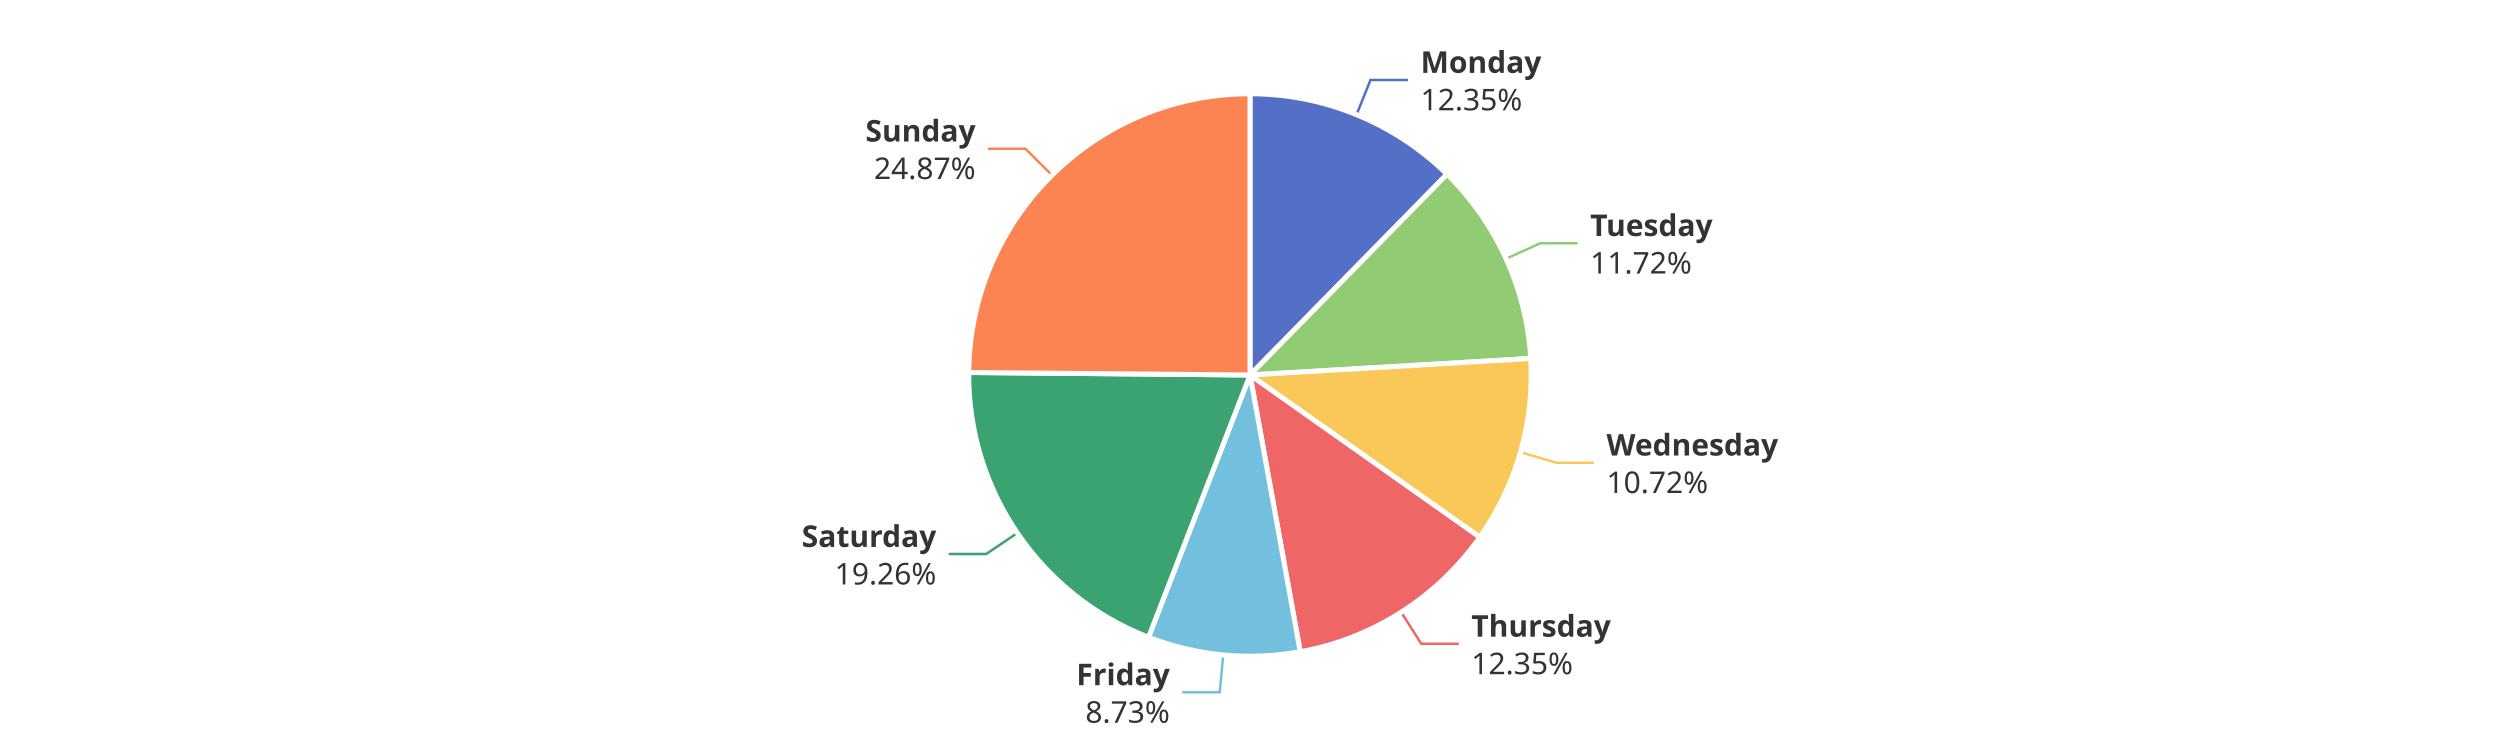
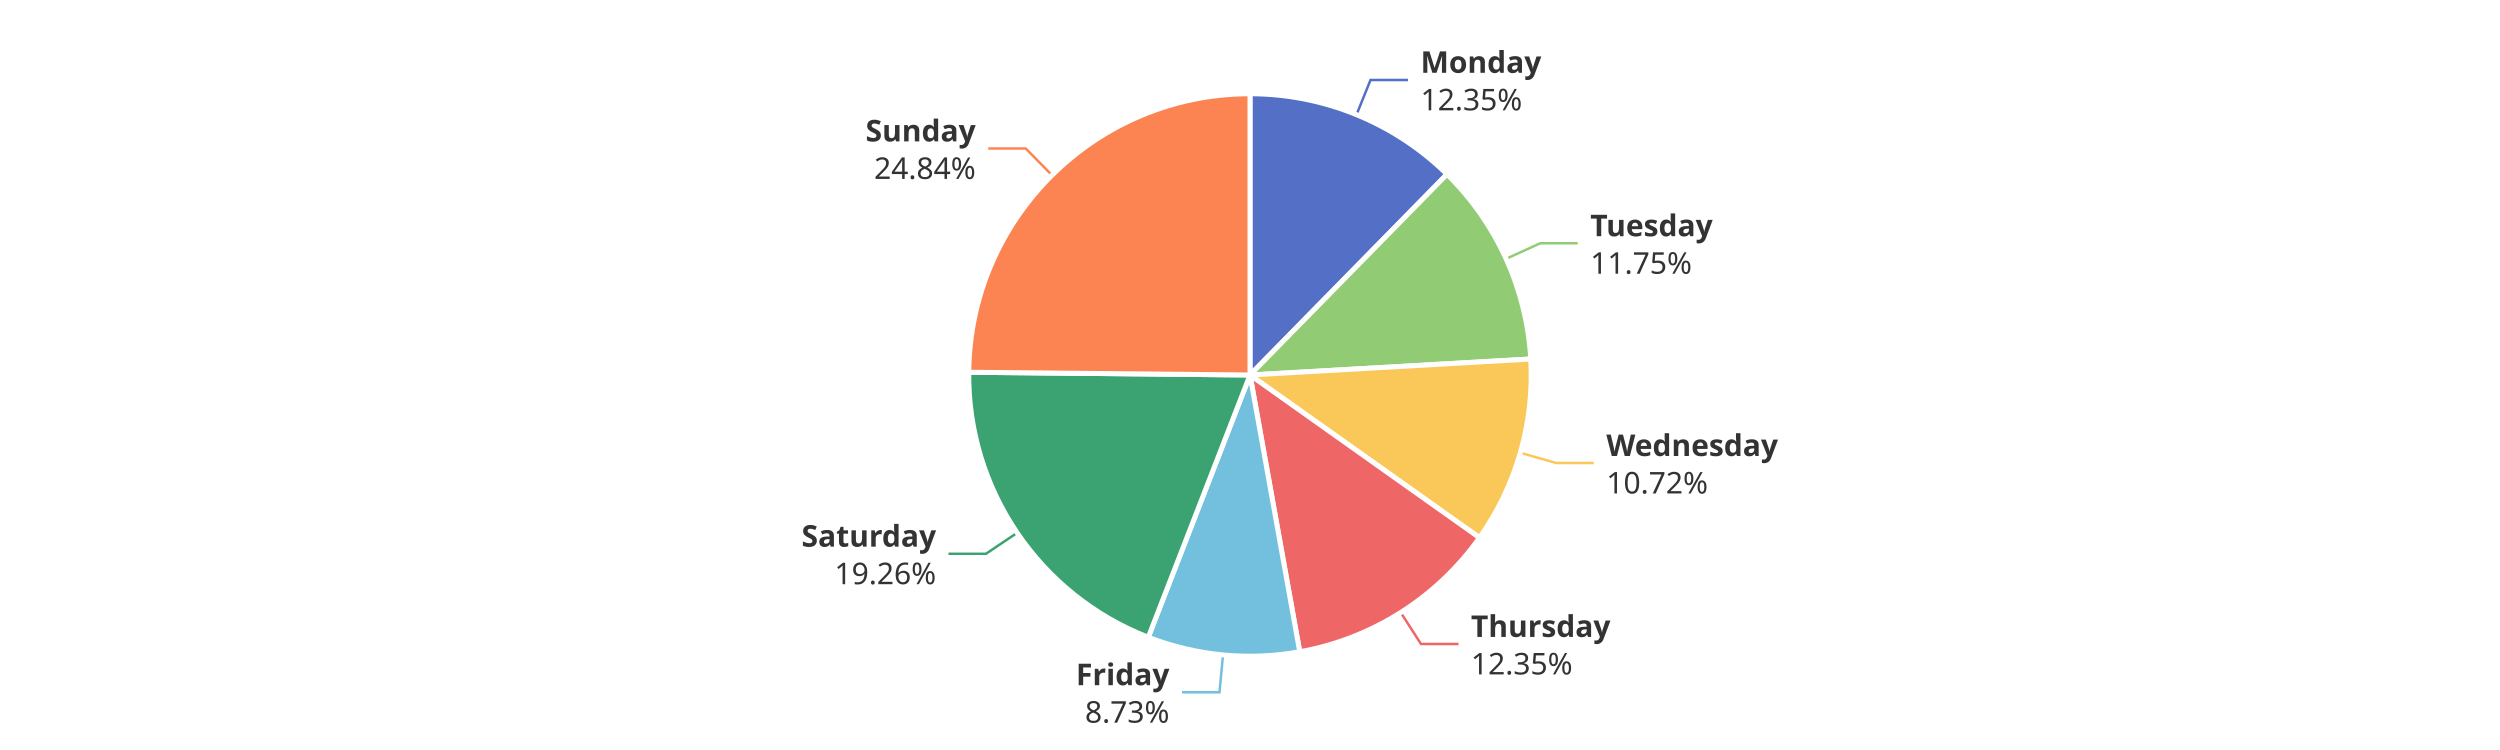
<svg xmlns="http://www.w3.org/2000/svg" width="1000" height="300" version="1.1" baseProfile="full" viewBox="0 0 1000 300">
  <rect width="1000" height="300" x="0" y="0" id="0" fill="#ffffff" />
  <polyline points="542.6 45.9 548.2 32 563.2 32" fill="none" stroke="#5470c6" />
-   <polyline points="602.4 103.5 616.1 97.3 631.1 97.3" fill="none" stroke="#91cc75" />
-   <polyline points="608.2 180.9 622.6 185.1 637.6 185.1" fill="none" stroke="#fac858" />
-   <polyline points="560.5 244.9 568.5 257.5 583.5 257.5" fill="none" stroke="#ee6666" />
-   <polyline points="489.3 262 487.9 276.9 472.9 276.9" fill="none" stroke="#73c0de" />
-   <polyline points="406.9 213.2 394.5 221.6 379.5 221.6" fill="none" stroke="#3ba272" />
-   <polyline points="420.8 70.1 410.2 59.5 395.2 59.5" fill="none" stroke="#fc8452" />
+   <polyline points="602.5 103.5 616.1 97.3 631.1 97.3" fill="none" stroke="#91cc75" />
+   <polyline points="608.1 181.1 622.5 185.2 637.5 185.2" fill="none" stroke="#fac858" />
+   <polyline points="560.3 245 568.4 257.6 583.4 257.6" fill="none" stroke="#ee6666" />
+   <polyline points="489.2 262 487.8 276.9 472.8 276.9" fill="none" stroke="#73c0de" />
+   <polyline points="406.9 213.1 394.4 221.5 379.4 221.5" fill="none" stroke="#3ba272" />
+   <polyline points="420.8 70.1 410.3 59.4 395.3 59.4" fill="none" stroke="#fc8452" />
  <path d="M500 37.5A112.5 112.5 0 0 1 578.8 69.7L500 150Z" fill="#5470c6" stroke="#fff" stroke-width="2" stroke-linejoin="round" />
-   <path d="M578.8 69.7A112.5 112.5 0 0 1 612.3 143.4L500 150Z" fill="#91cc75" stroke="#fff" stroke-width="2" stroke-linejoin="round" />
-   <path d="M612.3 143.4A112.5 112.5 0 0 1 591.9 214.9L500 150Z" fill="#fac858" stroke="#fff" stroke-width="2" stroke-linejoin="round" />
-   <path d="M591.9 214.9A112.5 112.5 0 0 1 520.1 260.7L500 150Z" fill="#ee6666" stroke="#fff" stroke-width="2" stroke-linejoin="round" />
-   <path d="M520.1 260.7A112.5 112.5 0 0 1 459.4 254.9L500 150Z" fill="#73c0de" stroke="#fff" stroke-width="2" stroke-linejoin="round" />
-   <path d="M459.4 254.9A112.5 112.5 0 0 1 387.5 149L500 150Z" fill="#3ba272" stroke="#fff" stroke-width="2" stroke-linejoin="round" />
-   <path d="M387.5 149A112.5 112.5 0 0 1 500 37.5L500 150Z" fill="#fc8452" stroke="#fff" stroke-width="2" stroke-linejoin="round" />
-   <path d="M0 -15l42.8 0l0 30l-42.8 0Z" transform="translate(568.2411 31.9786)" fill="none" />
-   <text dominant-baseline="central" text-anchor="start" style="font-size:12px;font-family:sans-serif;font-weight:bold;" y="-7.5" transform="translate(568.2411 31.9786)" fill="#333" stroke="rgb(255,255,255)" stroke-width="2" paint-order="stroke" stroke-miterlimit="2">Monday</text>
-   <text dominant-baseline="central" text-anchor="start" style="font-size:12px;font-family:sans-serif;" y="7.5" transform="translate(568.2411 31.9786)" fill="#333" stroke="rgb(255,255,255)" stroke-width="2" paint-order="stroke" stroke-miterlimit="2">12.35%</text>
-   <path d="M0 -15l46.2 0l0 30l-46.2 0Z" transform="translate(636.0777 97.2533)" fill="none" />
-   <text dominant-baseline="central" text-anchor="start" style="font-size:12px;font-family:sans-serif;font-weight:bold;" y="-7.5" transform="translate(636.0777 97.2533)" fill="#333" stroke="rgb(255,255,255)" stroke-width="2" paint-order="stroke" stroke-miterlimit="2">Tuesday</text>
-   <text dominant-baseline="central" text-anchor="start" style="font-size:12px;font-family:sans-serif;" y="7.5" transform="translate(636.0777 97.2533)" fill="#333" stroke="rgb(255,255,255)" stroke-width="2" paint-order="stroke" stroke-miterlimit="2">11.72%</text>
-   <path d="M0 -15l63.6 0l0 30l-63.6 0Z" transform="translate(642.5862 185.0552)" fill="none" />
-   <text dominant-baseline="central" text-anchor="start" style="font-size:12px;font-family:sans-serif;font-weight:bold;" y="-7.5" transform="translate(642.5862 185.0552)" fill="#333" stroke="rgb(255,255,255)" stroke-width="2" paint-order="stroke" stroke-miterlimit="2">Wednesday</text>
-   <text dominant-baseline="central" text-anchor="start" style="font-size:12px;font-family:sans-serif;" y="7.5" transform="translate(642.5862 185.0552)" fill="#333" stroke="rgb(255,255,255)" stroke-width="2" paint-order="stroke" stroke-miterlimit="2">10.72%</text>
-   <path d="M0 -15l50.2 0l0 30l-50.2 0Z" transform="translate(588.5268 257.519)" fill="none" />
-   <text dominant-baseline="central" text-anchor="start" style="font-size:12px;font-family:sans-serif;font-weight:bold;" y="-7.5" transform="translate(588.5268 257.519)" fill="#333" stroke="rgb(255,255,255)" stroke-width="2" paint-order="stroke" stroke-miterlimit="2">Thursday</text>
-   <text dominant-baseline="central" text-anchor="start" style="font-size:12px;font-family:sans-serif;" y="7.5" transform="translate(588.5268 257.519)" fill="#333" stroke="rgb(255,255,255)" stroke-width="2" paint-order="stroke" stroke-miterlimit="2">12.35%</text>
-   <path d="M-34.2 -15l34.2 0l0 30l-34.2 0Z" transform="translate(467.9202 276.9265)" fill="none" />
-   <text dominant-baseline="central" text-anchor="end" style="font-size:12px;font-family:sans-serif;font-weight:bold;" y="-7.5" transform="translate(467.9202 276.9265)" fill="#333" stroke="rgb(255,255,255)" stroke-width="2" paint-order="stroke" stroke-miterlimit="2">Friday</text>
-   <text dominant-baseline="central" text-anchor="end" style="font-size:12px;font-family:sans-serif;" y="7.5" transform="translate(467.9202 276.9265)" fill="#333" stroke="rgb(255,255,255)" stroke-width="2" paint-order="stroke" stroke-miterlimit="2">8.73%</text>
-   <path d="M-48.2 -15l48.2 0l0 30l-48.2 0Z" transform="translate(374.5177 221.6222)" fill="none" />
-   <text dominant-baseline="central" text-anchor="end" style="font-size:12px;font-family:sans-serif;font-weight:bold;" y="-7.5" transform="translate(374.5177 221.6222)" fill="#333" stroke="rgb(255,255,255)" stroke-width="2" paint-order="stroke" stroke-miterlimit="2">Saturday</text>
-   <text dominant-baseline="central" text-anchor="end" style="font-size:12px;font-family:sans-serif;" y="7.5" transform="translate(374.5177 221.6222)" fill="#333" stroke="rgb(255,255,255)" stroke-width="2" paint-order="stroke" stroke-miterlimit="2">19.26%</text>
-   <path d="M-40.9 -15l40.9 0l0 30l-40.9 0Z" transform="translate(390.2342 59.4552)" fill="none" />
-   <text dominant-baseline="central" text-anchor="end" style="font-size:12px;font-family:sans-serif;font-weight:bold;" y="-7.5" transform="translate(390.2342 59.4552)" fill="#333" stroke="rgb(255,255,255)" stroke-width="2" paint-order="stroke" stroke-miterlimit="2">Sunday</text>
-   <text dominant-baseline="central" text-anchor="end" style="font-size:12px;font-family:sans-serif;" y="7.5" transform="translate(390.2342 59.4552)" fill="#333" stroke="rgb(255,255,255)" stroke-width="2" paint-order="stroke" stroke-miterlimit="2">24.87%</text>
+   <path d="M578.8 69.7A112.5 112.5 0 0 1 612.3 143.6L500 150Z" fill="#91cc75" stroke="#fff" stroke-width="2" stroke-linejoin="round" />
+   <path d="M612.3 143.6A112.5 112.5 0 0 1 591.8 215.1L500 150Z" fill="#fac858" stroke="#fff" stroke-width="2" stroke-linejoin="round" />
+   <path d="M591.8 215.1A112.5 112.5 0 0 1 519.9 260.7L500 150Z" fill="#ee6666" stroke="#fff" stroke-width="2" stroke-linejoin="round" />
+   <path d="M519.9 260.7A112.5 112.5 0 0 1 459.3 254.9L500 150Z" fill="#73c0de" stroke="#fff" stroke-width="2" stroke-linejoin="round" />
+   <path d="M459.3 254.9A112.5 112.5 0 0 1 387.5 148.9L500 150Z" fill="#3ba272" stroke="#fff" stroke-width="2" stroke-linejoin="round" />
+   <path d="M387.5 148.9A112.5 112.5 0 0 1 500 37.5L500 150Z" fill="#fc8452" stroke="#fff" stroke-width="2" stroke-linejoin="round" />
+   <path d="M0 -15l42.8 0l0 30l-42.8 0Z" transform="translate(568.2319 31.9749)" fill="none" />
+   <text dominant-baseline="central" text-anchor="start" style="font-size:12px;font-family:sans-serif;font-weight:bold;" y="-7.5" transform="translate(568.2319 31.9749)" fill="#333" stroke="rgb(255,255,255)" stroke-width="2" paint-order="stroke" stroke-miterlimit="2">Monday</text>
+   <text dominant-baseline="central" text-anchor="start" style="font-size:12px;font-family:sans-serif;" y="7.5" transform="translate(568.2319 31.9749)" fill="#333" stroke="rgb(255,255,255)" stroke-width="2" paint-order="stroke" stroke-miterlimit="2">12.35%</text>
+   <path d="M0 -15l46.2 0l0 30l-46.2 0Z" transform="translate(636.1153 97.3362)" fill="none" />
+   <text dominant-baseline="central" text-anchor="start" style="font-size:12px;font-family:sans-serif;font-weight:bold;" y="-7.5" transform="translate(636.1153 97.3362)" fill="#333" stroke="rgb(255,255,255)" stroke-width="2" paint-order="stroke" stroke-miterlimit="2">Tuesday</text>
+   <text dominant-baseline="central" text-anchor="start" style="font-size:12px;font-family:sans-serif;" y="7.5" transform="translate(636.1153 97.3362)" fill="#333" stroke="rgb(255,255,255)" stroke-width="2" paint-order="stroke" stroke-miterlimit="2">11.75%</text>
+   <path d="M0 -15l63.6 0l0 30l-63.6 0Z" transform="translate(642.533 185.2409)" fill="none" />
+   <text dominant-baseline="central" text-anchor="start" style="font-size:12px;font-family:sans-serif;font-weight:bold;" y="-7.5" transform="translate(642.533 185.2409)" fill="#333" stroke="rgb(255,255,255)" stroke-width="2" paint-order="stroke" stroke-miterlimit="2">Wednesday</text>
+   <text dominant-baseline="central" text-anchor="start" style="font-size:12px;font-family:sans-serif;" y="7.5" transform="translate(642.533 185.2409)" fill="#333" stroke="rgb(255,255,255)" stroke-width="2" paint-order="stroke" stroke-miterlimit="2">10.72%</text>
+   <path d="M0 -15l50.2 0l0 30l-50.2 0Z" transform="translate(588.3795 257.6127)" fill="none" />
+   <text dominant-baseline="central" text-anchor="start" style="font-size:12px;font-family:sans-serif;font-weight:bold;" y="-7.5" transform="translate(588.3795 257.6127)" fill="#333" stroke="rgb(255,255,255)" stroke-width="2" paint-order="stroke" stroke-miterlimit="2">Thursday</text>
+   <text dominant-baseline="central" text-anchor="start" style="font-size:12px;font-family:sans-serif;" y="7.5" transform="translate(588.3795 257.6127)" fill="#333" stroke="rgb(255,255,255)" stroke-width="2" paint-order="stroke" stroke-miterlimit="2">12.35%</text>
+   <path d="M-34.2 -15l34.2 0l0 30l-34.2 0Z" transform="translate(467.7632 276.9114)" fill="none" />
+   <text dominant-baseline="central" text-anchor="end" style="font-size:12px;font-family:sans-serif;font-weight:bold;" y="-7.5" transform="translate(467.7632 276.9114)" fill="#333" stroke="rgb(255,255,255)" stroke-width="2" paint-order="stroke" stroke-miterlimit="2">Friday</text>
+   <text dominant-baseline="central" text-anchor="end" style="font-size:12px;font-family:sans-serif;" y="7.5" transform="translate(467.7632 276.9114)" fill="#333" stroke="rgb(255,255,255)" stroke-width="2" paint-order="stroke" stroke-miterlimit="2">8.73%</text>
+   <path d="M-48.2 -15l48.2 0l0 30l-48.2 0Z" transform="translate(374.4418 221.5102)" fill="none" />
+   <text dominant-baseline="central" text-anchor="end" style="font-size:12px;font-family:sans-serif;font-weight:bold;" y="-7.5" transform="translate(374.4418 221.5102)" fill="#333" stroke="rgb(255,255,255)" stroke-width="2" paint-order="stroke" stroke-miterlimit="2">Saturday</text>
+   <text dominant-baseline="central" text-anchor="end" style="font-size:12px;font-family:sans-serif;" y="7.5" transform="translate(374.4418 221.5102)" fill="#333" stroke="rgb(255,255,255)" stroke-width="2" paint-order="stroke" stroke-miterlimit="2">19.26%</text>
+   <path d="M-40.9 -15l40.9 0l0 30l-40.9 0Z" transform="translate(390.2768 59.413)" fill="none" />
+   <text dominant-baseline="central" text-anchor="end" style="font-size:12px;font-family:sans-serif;font-weight:bold;" y="-7.5" transform="translate(390.2768 59.413)" fill="#333" stroke="rgb(255,255,255)" stroke-width="2" paint-order="stroke" stroke-miterlimit="2">Sunday</text>
+   <text dominant-baseline="central" text-anchor="end" style="font-size:12px;font-family:sans-serif;" y="7.5" transform="translate(390.2768 59.413)" fill="#333" stroke="rgb(255,255,255)" stroke-width="2" paint-order="stroke" stroke-miterlimit="2">24.84%</text>
</svg>
